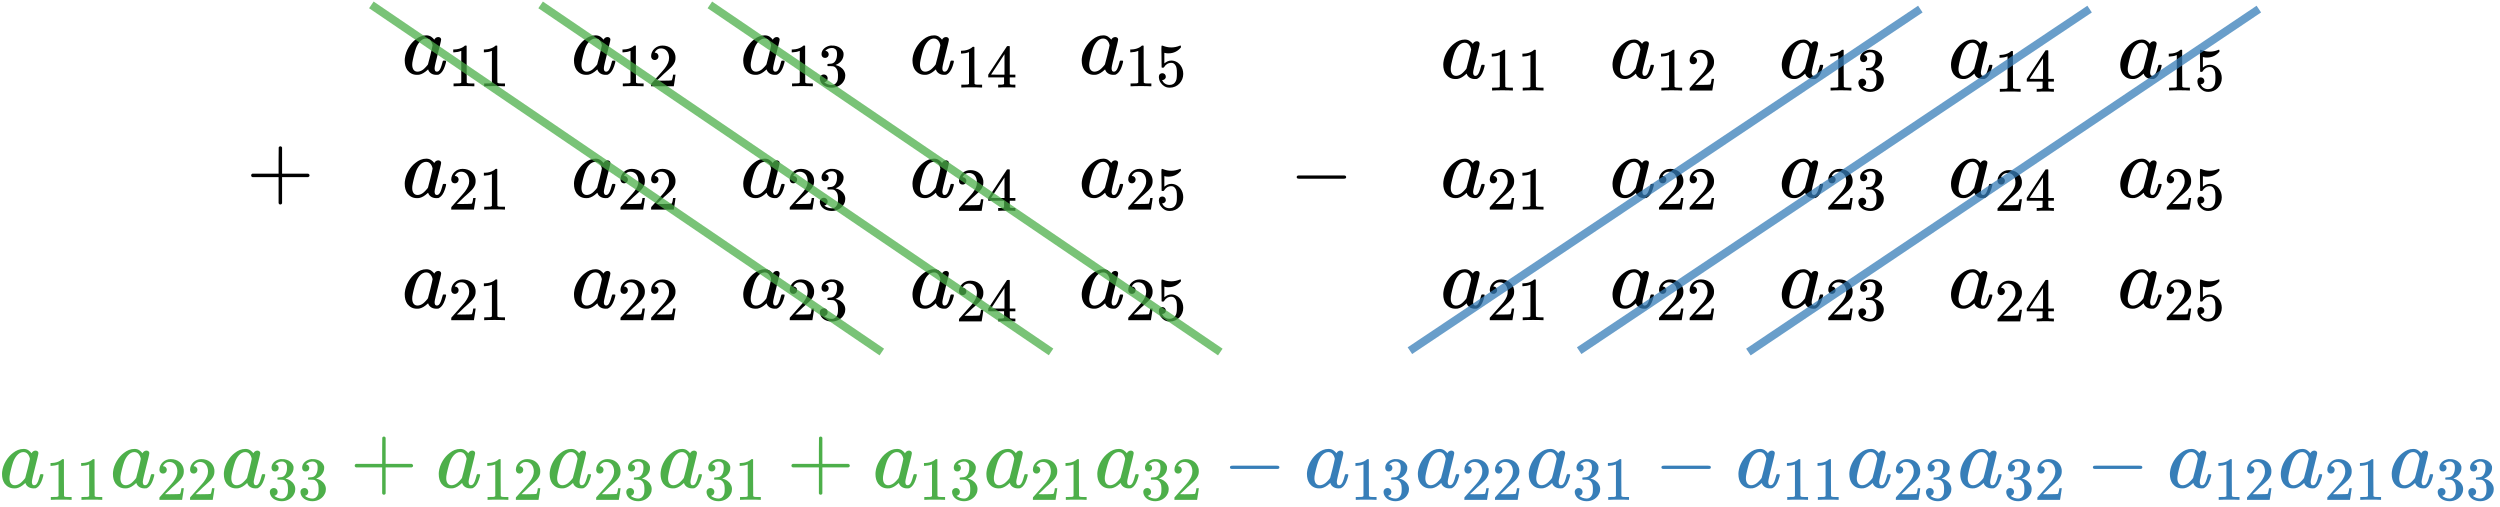
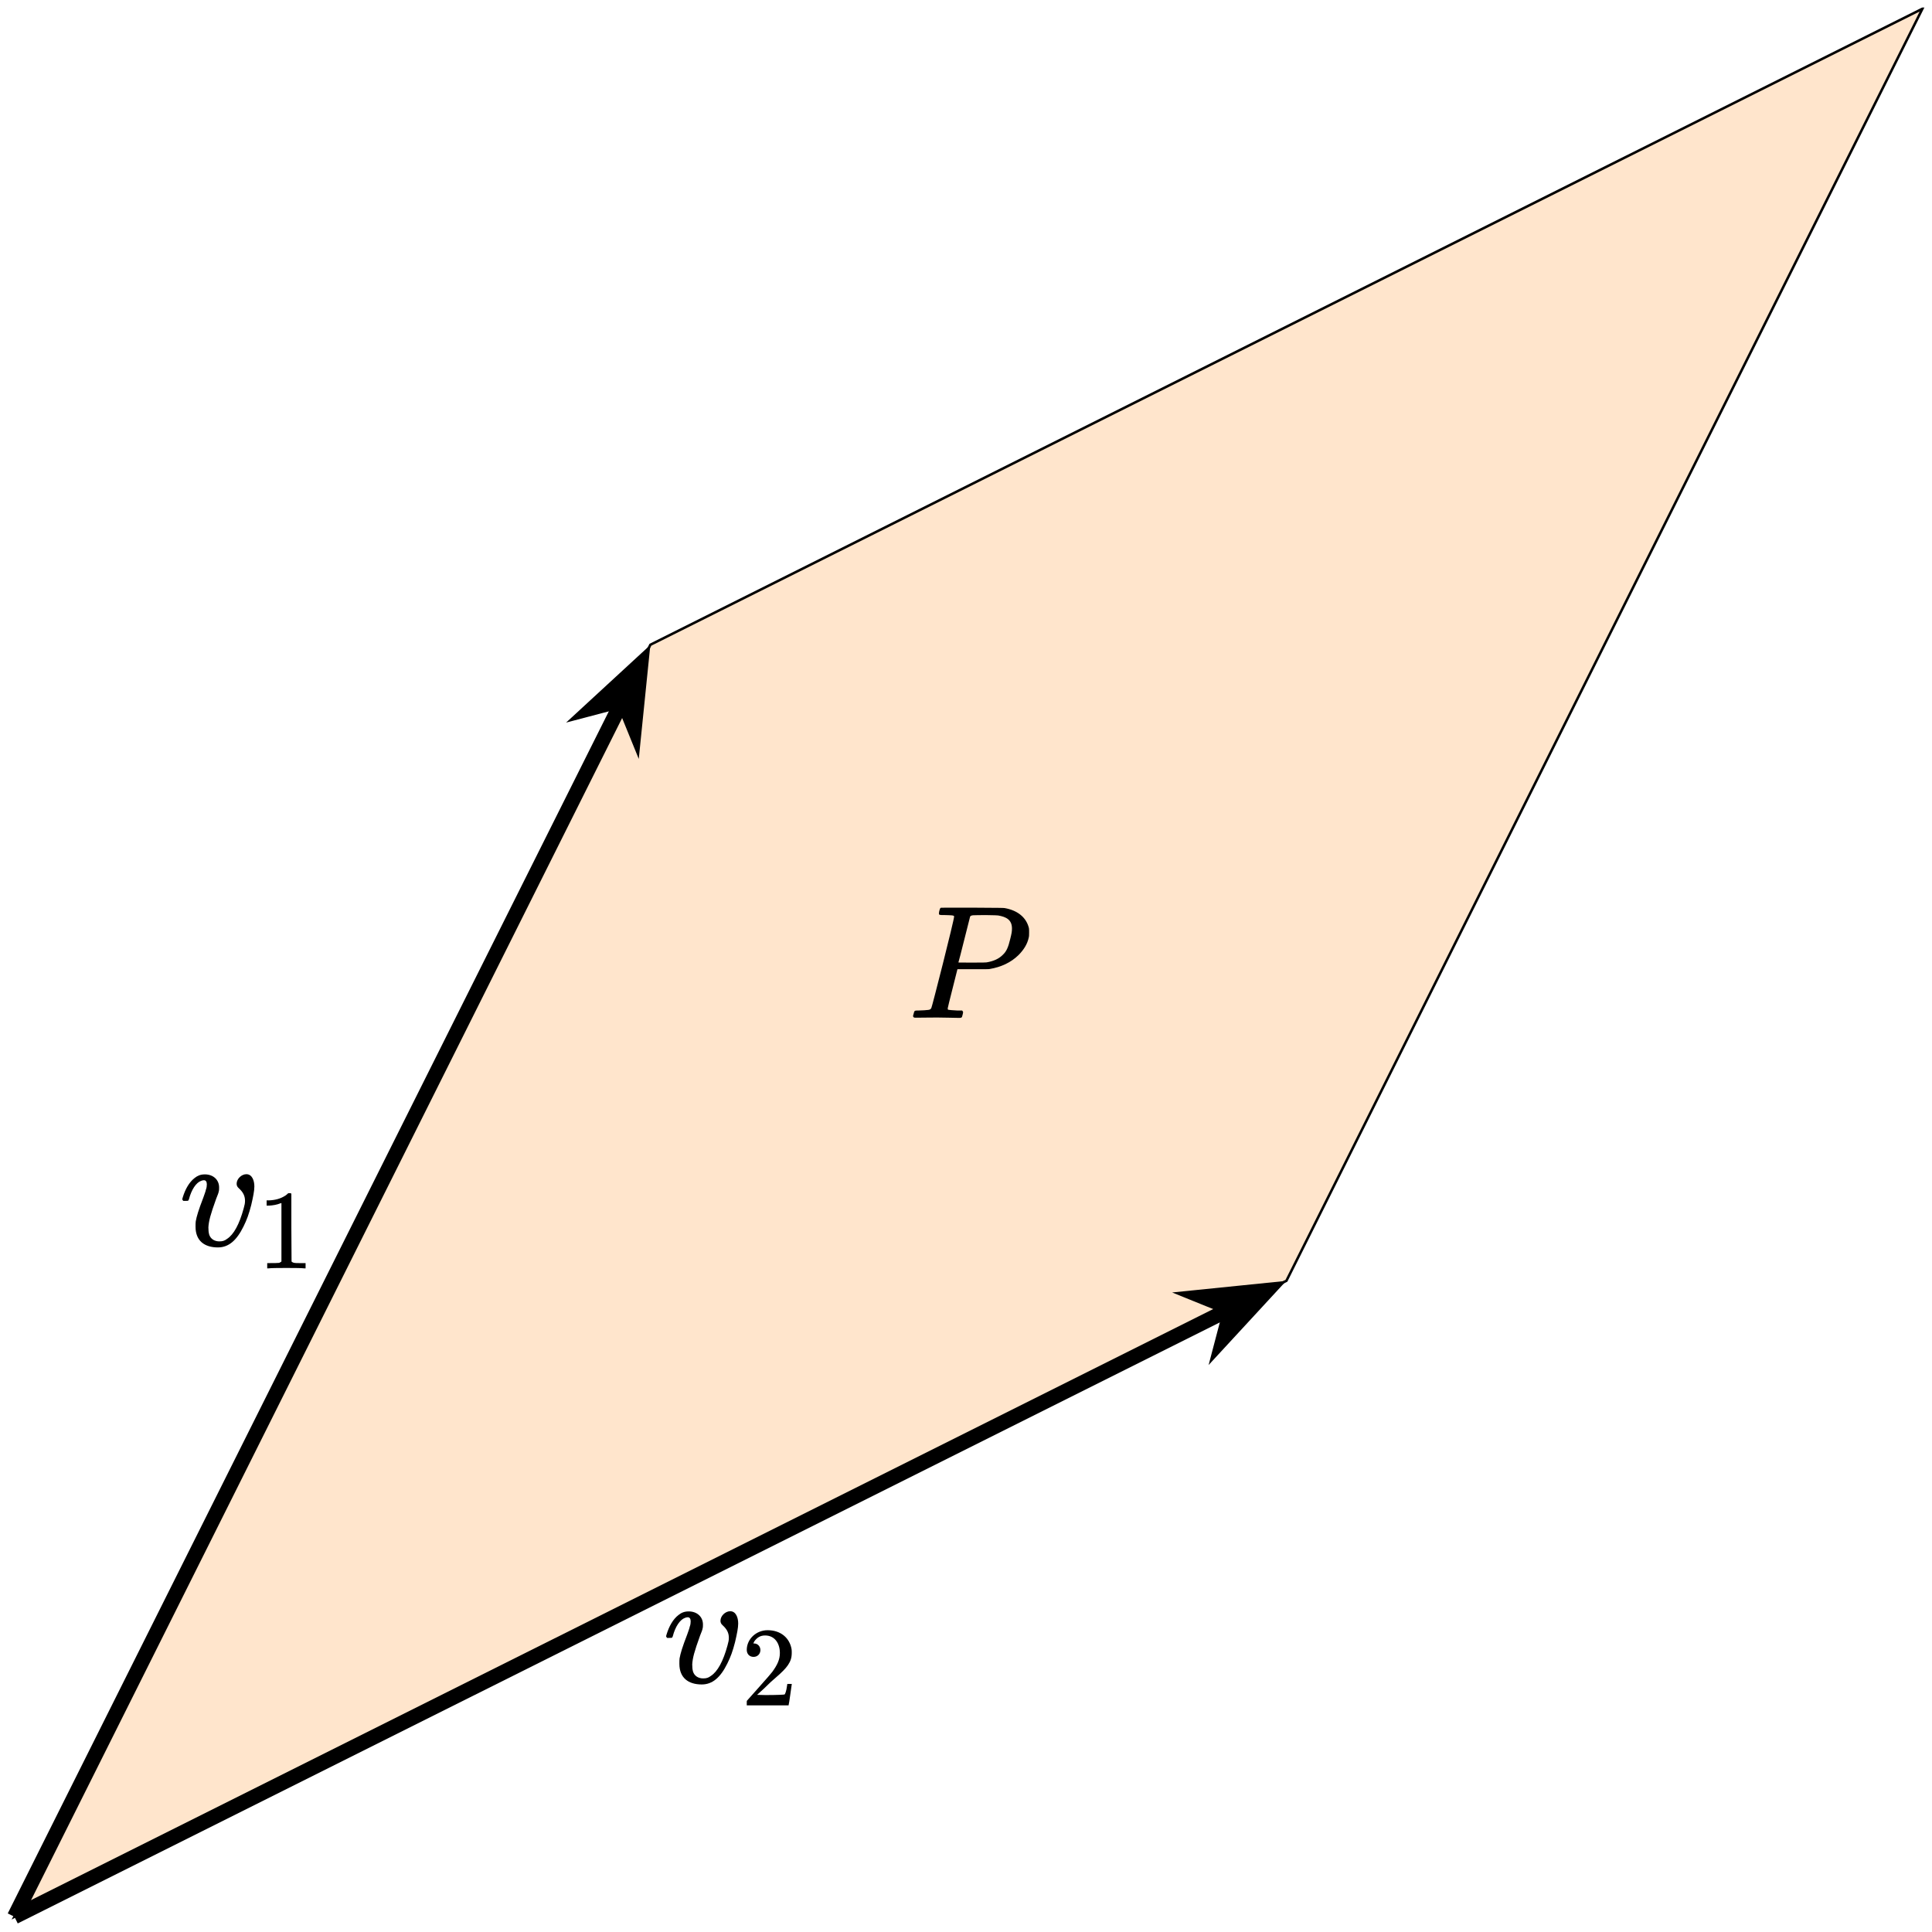
- <svg xmlns="http://www.w3.org/2000/svg" xmlns:xlink="http://www.w3.org/1999/xlink" width="370pt" height="75pt" viewBox="0 0 370 75" version="1.1">
+ <svg xmlns="http://www.w3.org/2000/svg" xmlns:xlink="http://www.w3.org/1999/xlink" width="155pt" height="155pt" viewBox="0 0 155 155" version="1.1">
  <defs>
    <g>
      <symbol overflow="visible" id="glyph0-0">
        <path style="stroke:none;" d="M 0.641 0 L 2.594 0 L 2.594 -6.906 L 0.641 -6.906 Z M 1.297 -0.641 L 1.297 -6.25 L 1.938 -6.25 L 1.938 -0.641 Z M 1.297 -0.641 " />
      </symbol>
      <symbol overflow="visible" id="glyph0-1">
-         <path style="stroke:none;" d="M 6.312 -1.984 L 6.25 -1.984 C 6.062 -1.984 6.078 -1.969 6 -1.703 C 5.812 -1 5.672 -0.641 5.469 -0.453 C 5.375 -0.391 5.312 -0.344 5.203 -0.344 C 4.906 -0.344 4.844 -0.562 4.844 -0.875 C 4.844 -1.328 5.812 -4.75 5.812 -5.109 C 5.812 -5.328 5.594 -5.469 5.391 -5.469 C 5.109 -5.469 4.906 -5.297 4.797 -5.078 C 4.516 -5.422 4.188 -5.719 3.625 -5.719 C 3.016 -5.719 2.5 -5.484 2.047 -5.125 C 1.25 -4.531 0.562 -3.453 0.438 -2.312 C 0.422 -2.234 0.422 -2.141 0.422 -2.031 C 0.422 -1.406 0.547 -0.984 0.812 -0.578 C 1.125 -0.188 1.531 0.125 2.234 0.125 C 2.359 0.125 2.469 0.125 2.547 0.109 C 2.969 0.031 3.375 -0.219 3.781 -0.594 C 3.875 -0.672 3.875 -0.688 3.891 -0.656 C 3.891 -0.641 3.922 -0.562 3.953 -0.5 C 4.141 -0.125 4.547 0.125 5.094 0.125 C 5.281 0.125 5.297 0.125 5.406 0.109 C 5.562 0.031 5.672 -0.031 5.812 -0.172 C 6.094 -0.453 6.328 -0.922 6.516 -1.672 C 6.547 -1.781 6.547 -1.828 6.547 -1.859 C 6.547 -1.984 6.5 -1.984 6.312 -1.984 Z M 1.531 -1.375 C 1.531 -1.484 1.547 -1.578 1.547 -1.672 C 1.609 -2.141 1.891 -3.297 2.078 -3.797 C 2.312 -4.438 2.844 -5.25 3.594 -5.25 C 3.984 -5.25 4.234 -5.031 4.406 -4.688 C 4.453 -4.578 4.547 -4.359 4.547 -4.25 C 4.547 -4.109 3.906 -1.484 3.859 -1.422 C 3.797 -1.297 3.344 -0.797 3.125 -0.641 C 2.844 -0.438 2.562 -0.344 2.312 -0.344 C 1.781 -0.344 1.531 -0.781 1.531 -1.375 Z M 1.531 -1.375 " />
+         <path style="stroke:none;" d="M 3.125 0.141 C 3.984 0.141 4.625 -0.422 5.172 -1.531 C 5.438 -2.062 5.609 -2.531 5.797 -3.266 C 5.953 -3.938 6.047 -4.406 6.047 -4.75 C 6.047 -5.234 5.859 -5.734 5.406 -5.734 C 5.016 -5.734 4.625 -5.359 4.625 -4.969 C 4.625 -4.828 4.672 -4.719 4.797 -4.609 C 5.156 -4.281 5.297 -3.984 5.297 -3.594 C 5.297 -3.406 5.266 -3.266 5.188 -2.984 C 4.844 -1.719 4.391 -0.891 3.859 -0.547 C 3.656 -0.391 3.5 -0.344 3.234 -0.344 C 2.844 -0.344 2.531 -0.547 2.422 -0.891 C 2.375 -1.078 2.359 -1.219 2.359 -1.469 C 2.391 -1.984 2.516 -2.469 2.984 -3.766 C 3.094 -4.031 3.188 -4.281 3.188 -4.344 C 3.219 -4.422 3.219 -4.562 3.219 -4.672 C 3.219 -5.297 2.734 -5.719 2.078 -5.719 C 1.719 -5.719 1.484 -5.609 1.266 -5.438 C 0.812 -5.094 0.5 -4.516 0.312 -3.906 C 0.281 -3.812 0.266 -3.75 0.266 -3.719 C 0.266 -3.672 0.328 -3.625 0.344 -3.594 L 0.531 -3.594 C 0.781 -3.594 0.734 -3.594 0.797 -3.719 C 1 -4.5 1.375 -5.062 1.781 -5.203 C 1.859 -5.234 1.938 -5.25 2 -5.25 C 2.156 -5.25 2.234 -5.125 2.234 -4.922 C 2.234 -4.797 2.219 -4.641 2.156 -4.484 C 2.156 -4.422 2.047 -4.125 1.953 -3.859 C 1.562 -2.844 1.422 -2.375 1.344 -1.953 C 1.328 -1.859 1.328 -1.688 1.328 -1.516 C 1.328 -0.391 2.047 0.141 3.125 0.141 Z M 3.125 0.141 " />
+       </symbol>
+       <symbol overflow="visible" id="glyph0-2">
+         <path style="stroke:none;" d="M 3.719 -8.141 C 3.719 -7.844 1.938 -0.844 1.891 -0.797 C 1.844 -0.703 1.781 -0.656 1.641 -0.641 C 1.5 -0.625 1.156 -0.594 0.875 -0.594 C 0.531 -0.594 0.531 -0.594 0.469 -0.328 C 0.438 -0.219 0.422 -0.172 0.422 -0.141 C 0.422 -0.109 0.438 -0.109 0.453 -0.078 C 0.484 -0.031 0.5 -0.016 0.656 -0.016 C 1.141 -0.016 1.594 -0.031 2.359 -0.031 C 3.141 -0.031 3.609 0 4.125 0 C 4.297 0 4.297 -0.031 4.344 -0.062 C 4.359 -0.109 4.438 -0.375 4.438 -0.453 C 4.438 -0.516 4.375 -0.562 4.359 -0.594 L 3.953 -0.594 C 3.562 -0.609 3.297 -0.641 3.234 -0.656 C 3.219 -0.672 3.203 -0.703 3.203 -0.766 C 3.203 -0.797 3.375 -1.5 3.594 -2.359 L 3.984 -3.906 L 5.203 -3.906 C 6.266 -3.906 6.453 -3.906 6.562 -3.922 C 7.5 -4.078 8.281 -4.453 8.875 -5.031 C 9.328 -5.484 9.594 -5.938 9.703 -6.438 C 9.734 -6.547 9.734 -6.703 9.734 -6.859 C 9.734 -7 9.734 -7.125 9.719 -7.203 C 9.5 -8.109 8.75 -8.641 7.766 -8.812 C 7.609 -8.828 7.578 -8.828 5.141 -8.844 C 2.719 -8.844 2.672 -8.844 2.625 -8.828 C 2.578 -8.781 2.5 -8.516 2.5 -8.391 C 2.5 -8.25 2.531 -8.25 2.984 -8.25 C 3.375 -8.234 3.719 -8.25 3.719 -8.141 Z M 8.359 -7.172 C 8.359 -6.922 8.328 -6.766 8.219 -6.328 C 8.062 -5.672 7.922 -5.344 7.641 -5.078 C 7.328 -4.75 6.891 -4.547 6.312 -4.453 C 6.172 -4.438 6.016 -4.438 5.109 -4.438 C 4.109 -4.438 4.062 -4.438 4.062 -4.453 C 4.094 -4.484 4.938 -7.922 5 -8.125 C 5.031 -8.188 5.109 -8.219 5.234 -8.234 C 5.281 -8.234 5.719 -8.25 6.219 -8.25 C 7 -8.234 7.141 -8.234 7.25 -8.219 C 7.875 -8.109 8.359 -7.891 8.359 -7.172 Z M 8.359 -7.172 " />
      </symbol>
      <symbol overflow="visible" id="glyph1-0">
        <path style="stroke:none;" d="M 0.453 0 L 1.812 0 L 1.812 -4.828 L 0.453 -4.828 Z M 0.906 -0.453 L 0.906 -4.375 L 1.359 -4.375 L 1.359 -0.453 Z M 0.906 -0.453 " />
      </symbol>
      <symbol overflow="visible" id="glyph1-1">
        <path style="stroke:none;" d="M 3.766 0 L 3.875 0 L 3.875 -0.422 L 3.328 -0.422 C 3.062 -0.422 2.875 -0.422 2.75 -0.547 L 2.734 -3.266 L 2.734 -5.984 C 2.688 -6.031 2.703 -6.031 2.578 -6.031 C 2.5 -6.031 2.5 -6.031 2.469 -6.016 C 2.422 -5.969 2.281 -5.844 2.188 -5.797 C 1.859 -5.594 1.438 -5.469 0.922 -5.453 L 0.75 -5.453 L 0.75 -5.031 L 0.922 -5.031 C 1.266 -5.047 1.594 -5.109 1.859 -5.219 C 1.891 -5.234 1.922 -5.234 1.938 -5.234 L 1.938 -0.547 C 1.859 -0.5 1.828 -0.453 1.719 -0.438 C 1.609 -0.422 1.297 -0.422 1.031 -0.422 L 0.797 -0.422 L 0.797 0 L 0.906 0 C 1.062 -0.031 2.047 -0.031 2.328 -0.031 C 2.625 -0.031 3.609 -0.031 3.766 0 Z M 3.766 0 " />
      </symbol>
      <symbol overflow="visible" id="glyph1-2">
        <path style="stroke:none;" d="M 1 -3.891 C 1.328 -3.891 1.547 -4.141 1.547 -4.438 C 1.547 -4.719 1.344 -4.969 1.031 -4.969 C 1 -4.969 0.984 -4.969 0.984 -4.984 C 0.984 -5 1.031 -5.062 1.062 -5.141 C 1.266 -5.422 1.516 -5.609 1.922 -5.609 C 2.703 -5.609 3.109 -4.969 3.109 -4.203 C 3.109 -3.672 2.906 -3.25 2.5 -2.688 C 2.297 -2.438 2.25 -2.375 1.234 -1.234 C 0.828 -0.781 0.484 -0.391 0.469 -0.375 C 0.453 -0.359 0.453 -0.328 0.453 -0.172 L 0.453 0 L 3.812 0 L 3.812 -0.031 C 3.844 -0.078 4.047 -1.625 4.062 -1.688 L 4.062 -1.719 L 3.703 -1.719 L 3.703 -1.688 C 3.641 -1.281 3.625 -1.203 3.578 -1.062 C 3.547 -0.984 3.516 -0.891 3.484 -0.875 C 3.438 -0.859 2.891 -0.828 1.969 -0.828 L 1.281 -0.844 L 1.828 -1.344 C 2.438 -1.938 2.406 -1.906 2.734 -2.188 C 3.328 -2.703 3.562 -2.953 3.75 -3.219 C 3.969 -3.547 4.062 -3.812 4.062 -4.219 C 4.062 -4.328 4.062 -4.438 4.047 -4.516 C 3.891 -5.406 3.188 -6.031 2.125 -6.031 C 1.203 -6.031 0.453 -5.312 0.453 -4.453 C 0.453 -4.141 0.656 -3.891 1 -3.891 Z M 1 -3.891 " />
      </symbol>
-       <symbol overflow="visible" id="glyph1-3">
-         <path style="stroke:none;" d="M 1.156 -4.203 C 1.484 -4.203 1.688 -4.438 1.688 -4.719 C 1.688 -4.969 1.5 -5.219 1.266 -5.234 C 1.219 -5.25 1.203 -5.25 1.203 -5.25 C 1.188 -5.266 1.312 -5.391 1.375 -5.422 C 1.594 -5.578 1.906 -5.672 2.172 -5.672 C 2.359 -5.672 2.469 -5.641 2.594 -5.547 C 2.844 -5.406 2.922 -5.156 2.922 -4.766 C 2.922 -4.062 2.656 -3.438 2.109 -3.359 C 2.047 -3.359 1.609 -3.312 1.578 -3.312 C 1.562 -3.312 1.547 -3.312 1.531 -3.297 C 1.5 -3.266 1.5 -3.266 1.5 -3.156 C 1.5 -3.047 1.5 -3.031 1.516 -3.016 L 1.547 -2.984 L 1.938 -2.984 C 2.344 -2.969 2.344 -2.969 2.484 -2.922 C 2.844 -2.734 3.062 -2.328 3.062 -1.766 L 3.062 -1.594 C 3.062 -1.141 3.031 -0.891 2.906 -0.672 C 2.75 -0.359 2.469 -0.188 2.156 -0.188 C 1.719 -0.188 1.312 -0.359 1.031 -0.594 L 1.094 -0.609 C 1.359 -0.688 1.531 -0.891 1.531 -1.172 C 1.531 -1.5 1.281 -1.75 0.953 -1.75 C 0.641 -1.75 0.375 -1.516 0.375 -1.172 C 0.375 -1.047 0.406 -0.875 0.469 -0.734 C 0.688 -0.172 1.359 0.203 2.156 0.203 C 2.984 0.203 3.688 -0.266 3.969 -0.875 C 4.094 -1.109 4.141 -1.344 4.141 -1.594 C 4.141 -2.109 3.859 -2.562 3.406 -2.859 C 3.016 -3.109 2.703 -3.125 2.703 -3.156 C 2.703 -3.156 2.719 -3.156 2.734 -3.172 C 3.375 -3.406 3.891 -4 3.891 -4.734 C 3.891 -4.828 3.891 -4.906 3.875 -4.969 C 3.766 -5.344 3.516 -5.625 3.125 -5.828 C 2.922 -5.922 2.734 -5.984 2.516 -6.016 C 2.422 -6.031 2.25 -6.031 2.109 -6.031 L 1.969 -6.031 C 1.312 -5.938 0.625 -5.484 0.625 -4.75 C 0.625 -4.438 0.812 -4.203 1.156 -4.203 Z M 1.156 -4.203 " />
-       </symbol>
-       <symbol overflow="visible" id="glyph1-4">
-         <path style="stroke:none;" d="M 4.188 0 L 4.266 0 L 4.266 -0.422 L 4 -0.422 C 3.641 -0.422 3.547 -0.438 3.484 -0.484 C 3.438 -0.547 3.438 -0.531 3.438 -1.031 L 3.438 -1.5 L 4.266 -1.5 L 4.266 -1.906 L 3.438 -1.906 L 3.438 -6.078 L 3.375 -6.141 L 3.219 -6.141 C 3.062 -6.141 3.047 -6.141 3.031 -6.125 C 3.016 -6.109 2.484 -5.312 1.625 -4 L 0.25 -1.906 L 0.25 -1.5 L 2.594 -1.5 L 2.594 -1.047 C 2.594 -0.734 2.594 -0.578 2.594 -0.547 C 2.578 -0.516 2.531 -0.469 2.484 -0.469 C 2.406 -0.438 2.297 -0.422 2 -0.422 L 1.719 -0.422 L 1.719 0 L 1.797 0 C 1.938 -0.031 2.766 -0.031 3.016 -0.031 C 3.25 -0.031 4.062 -0.031 4.188 0 Z M 2.656 -1.906 L 1.656 -1.906 L 0.672 -1.922 L 2.656 -4.938 Z M 2.656 -1.906 " />
-       </symbol>
-       <symbol overflow="visible" id="glyph1-5">
-         <path style="stroke:none;" d="M 0.969 -1.938 C 0.672 -1.938 0.453 -1.75 0.453 -1.391 C 0.453 -1.344 0.469 -1.281 0.469 -1.219 C 0.5 -0.922 0.609 -0.641 0.812 -0.422 C 0.875 -0.328 1.031 -0.172 1.109 -0.125 C 1.375 0.094 1.656 0.203 2.078 0.203 C 3.219 0.203 4.062 -0.734 4.062 -1.828 C 4.062 -2.781 3.484 -3.562 2.688 -3.766 C 2.578 -3.781 2.453 -3.812 2.312 -3.812 C 1.844 -3.812 1.547 -3.609 1.266 -3.391 L 1.266 -4.953 L 1.344 -4.938 C 1.5 -4.891 1.688 -4.875 1.859 -4.875 C 2.734 -4.875 3.312 -5.266 3.719 -5.75 L 3.719 -5.875 C 3.719 -5.984 3.703 -6.031 3.641 -6.031 C 3.609 -6.031 3.578 -6.031 3.531 -6 C 3.141 -5.844 2.719 -5.75 2.297 -5.75 C 1.828 -5.75 1.453 -5.844 1.094 -5.984 C 1 -6.016 0.938 -6.031 0.922 -6.031 C 0.922 -6.031 0.891 -6.031 0.891 -6.016 C 0.844 -6.016 0.828 -5.859 0.828 -5.516 C 0.828 -5.25 0.844 -4.891 0.844 -4.391 C 0.844 -2.984 0.844 -2.844 0.859 -2.812 C 0.875 -2.766 0.906 -2.75 1.031 -2.75 C 1.172 -2.75 1.188 -2.766 1.234 -2.844 C 1.438 -3.203 1.812 -3.469 2.297 -3.469 C 2.594 -3.469 2.734 -3.344 2.875 -3.156 C 3.062 -2.922 3.125 -2.594 3.125 -1.906 C 3.125 -1.344 3.078 -0.984 2.953 -0.75 C 2.781 -0.406 2.5 -0.203 2.031 -0.203 C 1.5 -0.203 1.125 -0.5 0.953 -0.875 L 0.922 -0.922 L 0.984 -0.922 C 1.219 -0.922 1.484 -1.125 1.484 -1.406 C 1.484 -1.719 1.266 -1.938 0.969 -1.938 Z M 0.969 -1.938 " />
-       </symbol>
-       <symbol overflow="visible" id="glyph2-0">
-         <path style="stroke:none;" d="M 0.641 0 L 2.594 0 L 2.594 -6.906 L 0.641 -6.906 Z M 1.297 -0.641 L 1.297 -6.25 L 1.938 -6.25 L 1.938 -0.641 Z M 1.297 -0.641 " />
-       </symbol>
-       <symbol overflow="visible" id="glyph2-1">
-         <path style="stroke:none;" d="M 0.719 -3.234 C 0.719 -3.094 0.797 -3.031 0.906 -2.984 L 4.781 -2.984 L 4.781 0.875 C 4.828 0.984 4.891 1.062 5.031 1.062 C 5.188 1.062 5.25 0.984 5.297 0.875 L 5.297 -2.984 L 9.156 -2.984 C 9.266 -3.031 9.359 -3.094 9.359 -3.234 C 9.359 -3.375 9.266 -3.453 9.156 -3.5 L 5.297 -3.5 L 5.297 -7.359 C 5.25 -7.469 5.172 -7.547 5.031 -7.547 C 4.906 -7.547 4.844 -7.453 4.797 -7.391 L 4.781 -5.438 L 4.781 -3.5 L 0.906 -3.5 C 0.797 -3.453 0.719 -3.375 0.719 -3.234 Z M 0.719 -3.234 " />
-       </symbol>
-       <symbol overflow="visible" id="glyph3-0">
-         <path style="stroke:none;" d="" />
-       </symbol>
-       <symbol overflow="visible" id="glyph3-1">
-         <path style="stroke:none;" d="M 7.875 -2.75 C 8.078 -2.75 8.297 -2.75 8.297 -2.984 C 8.297 -3.234 8.078 -3.234 7.875 -3.234 L 1.406 -3.234 C 1.203 -3.234 0.984 -3.234 0.984 -2.984 C 0.984 -2.75 1.203 -2.75 1.406 -2.75 Z M 7.875 -2.75 " />
-       </symbol>
    </g>
+     <clipPath id="clip1">
+       <path d="M 1 0.605 L 155 0.605 L 155 154 L 1 154 Z M 1 0.605 " />
+     </clipPath>
+     <clipPath id="clip2">
+       <path d="M 0 0.605 L 155 0.605 L 155 155 L 0 155 Z M 0 0.605 " />
+     </clipPath>
  </defs>
  <g id="surface1">
+     <g clip-path="url(#clip1)" clip-rule="nonzero">
+       <path style=" stroke:none;fill-rule:nonzero;fill:rgb(100%,49.799%,0%);fill-opacity:0.2;" d="M 1.156 153.777 L 52.18 51.727 L 154.23 0.703 L 103.207 102.754 Z M 1.156 153.777 " />
+     </g>
+     <g clip-path="url(#clip2)" clip-rule="nonzero">
+       <path style="fill:none;stroke-width:0.199;stroke-linecap:butt;stroke-linejoin:miter;stroke:rgb(0%,0%,0%);stroke-opacity:1;stroke-miterlimit:10;" d="M -0.001 -0 L 51.023 102.05 L 153.073 153.074 L 102.05 51.023 Z M -0.001 -0 " transform="matrix(1,0,0,-1,1.157,153.777)" />
+     </g>
+     <path style="fill:none;stroke-width:1.196;stroke-linecap:butt;stroke-linejoin:miter;stroke:rgb(0%,0%,0%);stroke-opacity:1;stroke-miterlimit:10;" d="M -0.001 -0 L 48.679 97.355 " transform="matrix(1,0,0,-1,1.157,153.777)" />
+     <path style="fill-rule:nonzero;fill:rgb(0%,0%,0%);fill-opacity:1;stroke-width:1.196;stroke-linecap:butt;stroke-linejoin:miter;stroke:rgb(0%,0%,0%);stroke-opacity:1;stroke-miterlimit:10;" d="M 6.803 -0.001 L 1.931 1.847 L 3.554 -0.001 L 1.931 -1.848 Z M 6.803 -0.001 " transform="matrix(0.44722,-0.89442,-0.89442,-0.44722,48.37815,59.33454)" />
    <g style="fill:rgb(0%,0%,0%);fill-opacity:1;">
-       <use xlink:href="#glyph0-1" x="59.478" y="10.951" />
+       <use xlink:href="#glyph0-1" x="14.36" y="99.937" />
    </g>
    <g style="fill:rgb(0%,0%,0%);fill-opacity:1;">
-       <use xlink:href="#glyph1-1" x="66.33" y="12.772" />
-       <use xlink:href="#glyph1-1" x="70.863" y="12.772" />
+       <use xlink:href="#glyph1-1" x="20.641" y="101.757" />
+     </g>
+     <path style="fill:none;stroke-width:1.196;stroke-linecap:butt;stroke-linejoin:miter;stroke:rgb(0%,0%,0%);stroke-opacity:1;stroke-miterlimit:10;" d="M -0.001 -0 L 97.355 48.675 " transform="matrix(1,0,0,-1,1.157,153.777)" />
+     <path style="fill-rule:nonzero;fill:rgb(0%,0%,0%);fill-opacity:1;stroke-width:1.196;stroke-linecap:butt;stroke-linejoin:miter;stroke:rgb(0%,0%,0%);stroke-opacity:1;stroke-miterlimit:10;" d="M 6.801 -0.002 L 1.929 1.845 L 3.554 0.002 L 1.931 -1.846 Z M 6.801 -0.002 " transform="matrix(0.89442,-0.44722,-0.44722,-0.89442,95.59946,106.5559)" />
+     <g style="fill:rgb(0%,0%,0%);fill-opacity:1;">
+       <use xlink:href="#glyph0-1" x="53.177" y="134.999" />
    </g>
    <g style="fill:rgb(0%,0%,0%);fill-opacity:1;">
-       <use xlink:href="#glyph0-1" x="84.527" y="10.951" />
+       <use xlink:href="#glyph1-2" x="59.458" y="136.819" />
    </g>
    <g style="fill:rgb(0%,0%,0%);fill-opacity:1;">
-       <use xlink:href="#glyph1-1" x="91.378" y="12.772" />
-       <use xlink:href="#glyph1-2" x="95.911" y="12.772" />
-     </g>
-     <g style="fill:rgb(0%,0%,0%);fill-opacity:1;">
-       <use xlink:href="#glyph0-1" x="109.576" y="10.951" />
-     </g>
-     <g style="fill:rgb(0%,0%,0%);fill-opacity:1;">
-       <use xlink:href="#glyph1-1" x="116.427" y="12.772" />
-       <use xlink:href="#glyph1-3" x="120.96" y="12.772" />
-     </g>
-     <g style="fill:rgb(0%,0%,0%);fill-opacity:1;">
-       <use xlink:href="#glyph0-1" x="134.625" y="10.951" />
-     </g>
-     <g style="fill:rgb(0%,0%,0%);fill-opacity:1;">
-       <use xlink:href="#glyph1-1" x="141.476" y="12.957" />
-       <use xlink:href="#glyph1-4" x="146.009" y="12.957" />
-     </g>
-     <g style="fill:rgb(0%,0%,0%);fill-opacity:1;">
-       <use xlink:href="#glyph0-1" x="159.673" y="10.951" />
-     </g>
-     <g style="fill:rgb(0%,0%,0%);fill-opacity:1;">
-       <use xlink:href="#glyph1-1" x="166.525" y="12.772" />
-       <use xlink:href="#glyph1-5" x="171.058" y="12.772" />
-     </g>
-     <g style="fill:rgb(0%,0%,0%);fill-opacity:1;">
-       <use xlink:href="#glyph2-1" x="36.451" y="29.2" />
-     </g>
-     <g style="fill:rgb(0%,0%,0%);fill-opacity:1;">
-       <use xlink:href="#glyph0-1" x="59.478" y="29.2" />
-     </g>
-     <g style="fill:rgb(0%,0%,0%);fill-opacity:1;">
-       <use xlink:href="#glyph1-2" x="66.33" y="31.021" />
-       <use xlink:href="#glyph1-1" x="70.863" y="31.021" />
-     </g>
-     <g style="fill:rgb(0%,0%,0%);fill-opacity:1;">
-       <use xlink:href="#glyph0-1" x="84.527" y="29.2" />
-     </g>
-     <g style="fill:rgb(0%,0%,0%);fill-opacity:1;">
-       <use xlink:href="#glyph1-2" x="91.378" y="31.021" />
-       <use xlink:href="#glyph1-2" x="95.911" y="31.021" />
-     </g>
-     <g style="fill:rgb(0%,0%,0%);fill-opacity:1;">
-       <use xlink:href="#glyph0-1" x="109.576" y="29.2" />
-     </g>
-     <g style="fill:rgb(0%,0%,0%);fill-opacity:1;">
-       <use xlink:href="#glyph1-2" x="116.427" y="31.021" />
-       <use xlink:href="#glyph1-3" x="120.96" y="31.021" />
-     </g>
-     <g style="fill:rgb(0%,0%,0%);fill-opacity:1;">
-       <use xlink:href="#glyph0-1" x="134.625" y="29.2" />
-     </g>
-     <g style="fill:rgb(0%,0%,0%);fill-opacity:1;">
-       <use xlink:href="#glyph1-2" x="141.476" y="31.206" />
-       <use xlink:href="#glyph1-4" x="146.009" y="31.206" />
-     </g>
-     <g style="fill:rgb(0%,0%,0%);fill-opacity:1;">
-       <use xlink:href="#glyph0-1" x="159.673" y="29.2" />
-     </g>
-     <g style="fill:rgb(0%,0%,0%);fill-opacity:1;">
-       <use xlink:href="#glyph1-2" x="166.525" y="31.021" />
-       <use xlink:href="#glyph1-5" x="171.058" y="31.021" />
-     </g>
-     <g style="fill:rgb(0%,0%,0%);fill-opacity:1;">
-       <use xlink:href="#glyph0-1" x="59.478" y="45.565" />
-     </g>
-     <g style="fill:rgb(0%,0%,0%);fill-opacity:1;">
-       <use xlink:href="#glyph1-2" x="66.33" y="47.385" />
-       <use xlink:href="#glyph1-1" x="70.863" y="47.385" />
-     </g>
-     <g style="fill:rgb(0%,0%,0%);fill-opacity:1;">
-       <use xlink:href="#glyph0-1" x="84.527" y="45.565" />
-     </g>
-     <g style="fill:rgb(0%,0%,0%);fill-opacity:1;">
-       <use xlink:href="#glyph1-2" x="91.378" y="47.385" />
-       <use xlink:href="#glyph1-2" x="95.911" y="47.385" />
-     </g>
-     <g style="fill:rgb(0%,0%,0%);fill-opacity:1;">
-       <use xlink:href="#glyph0-1" x="109.576" y="45.565" />
-     </g>
-     <g style="fill:rgb(0%,0%,0%);fill-opacity:1;">
-       <use xlink:href="#glyph1-2" x="116.427" y="47.385" />
-       <use xlink:href="#glyph1-3" x="120.96" y="47.385" />
-     </g>
-     <g style="fill:rgb(0%,0%,0%);fill-opacity:1;">
-       <use xlink:href="#glyph0-1" x="134.625" y="45.565" />
-     </g>
-     <g style="fill:rgb(0%,0%,0%);fill-opacity:1;">
-       <use xlink:href="#glyph1-2" x="141.476" y="47.571" />
-       <use xlink:href="#glyph1-4" x="146.009" y="47.571" />
-     </g>
-     <g style="fill:rgb(0%,0%,0%);fill-opacity:1;">
-       <use xlink:href="#glyph0-1" x="159.673" y="45.565" />
-     </g>
-     <g style="fill:rgb(0%,0%,0%);fill-opacity:1;">
-       <use xlink:href="#glyph1-2" x="166.525" y="47.385" />
-       <use xlink:href="#glyph1-5" x="171.058" y="47.385" />
-     </g>
-     <g style="fill:rgb(0%,0%,0%);fill-opacity:1;">
-       <use xlink:href="#glyph0-1" x="213.181" y="11.573" />
-     </g>
-     <g style="fill:rgb(0%,0%,0%);fill-opacity:1;">
-       <use xlink:href="#glyph1-1" x="220.032" y="13.394" />
-       <use xlink:href="#glyph1-1" x="224.565" y="13.394" />
-     </g>
-     <g style="fill:rgb(0%,0%,0%);fill-opacity:1;">
-       <use xlink:href="#glyph0-1" x="238.23" y="11.573" />
-     </g>
-     <g style="fill:rgb(0%,0%,0%);fill-opacity:1;">
-       <use xlink:href="#glyph1-1" x="245.081" y="13.394" />
-       <use xlink:href="#glyph1-2" x="249.614" y="13.394" />
-     </g>
-     <g style="fill:rgb(0%,0%,0%);fill-opacity:1;">
-       <use xlink:href="#glyph0-1" x="263.279" y="11.573" />
-     </g>
-     <g style="fill:rgb(0%,0%,0%);fill-opacity:1;">
-       <use xlink:href="#glyph1-1" x="270.13" y="13.394" />
-       <use xlink:href="#glyph1-3" x="274.663" y="13.394" />
-     </g>
-     <g style="fill:rgb(0%,0%,0%);fill-opacity:1;">
-       <use xlink:href="#glyph0-1" x="288.327" y="11.573" />
-     </g>
-     <g style="fill:rgb(0%,0%,0%);fill-opacity:1;">
-       <use xlink:href="#glyph1-1" x="295.179" y="13.579" />
-       <use xlink:href="#glyph1-4" x="299.712" y="13.579" />
-     </g>
-     <g style="fill:rgb(0%,0%,0%);fill-opacity:1;">
-       <use xlink:href="#glyph0-1" x="313.376" y="11.573" />
-     </g>
-     <g style="fill:rgb(0%,0%,0%);fill-opacity:1;">
-       <use xlink:href="#glyph1-1" x="320.227" y="13.394" />
-       <use xlink:href="#glyph1-5" x="324.76" y="13.394" />
-     </g>
-     <g style="fill:rgb(0%,0%,0%);fill-opacity:1;">
-       <use xlink:href="#glyph3-1" x="190.931" y="29.2" />
-     </g>
-     <g style="fill:rgb(0%,0%,0%);fill-opacity:1;">
-       <use xlink:href="#glyph0-1" x="213.181" y="29.2" />
-     </g>
-     <g style="fill:rgb(0%,0%,0%);fill-opacity:1;">
-       <use xlink:href="#glyph1-2" x="220.032" y="31.021" />
-       <use xlink:href="#glyph1-1" x="224.565" y="31.021" />
-     </g>
-     <g style="fill:rgb(0%,0%,0%);fill-opacity:1;">
-       <use xlink:href="#glyph0-1" x="238.23" y="29.2" />
-     </g>
-     <g style="fill:rgb(0%,0%,0%);fill-opacity:1;">
-       <use xlink:href="#glyph1-2" x="245.081" y="31.021" />
-       <use xlink:href="#glyph1-2" x="249.614" y="31.021" />
-     </g>
-     <g style="fill:rgb(0%,0%,0%);fill-opacity:1;">
-       <use xlink:href="#glyph0-1" x="263.279" y="29.2" />
-     </g>
-     <g style="fill:rgb(0%,0%,0%);fill-opacity:1;">
-       <use xlink:href="#glyph1-2" x="270.13" y="31.021" />
-       <use xlink:href="#glyph1-3" x="274.663" y="31.021" />
-     </g>
-     <g style="fill:rgb(0%,0%,0%);fill-opacity:1;">
-       <use xlink:href="#glyph0-1" x="288.327" y="29.2" />
-     </g>
-     <g style="fill:rgb(0%,0%,0%);fill-opacity:1;">
-       <use xlink:href="#glyph1-2" x="295.179" y="31.206" />
-       <use xlink:href="#glyph1-4" x="299.712" y="31.206" />
-     </g>
-     <g style="fill:rgb(0%,0%,0%);fill-opacity:1;">
-       <use xlink:href="#glyph0-1" x="313.376" y="29.2" />
-     </g>
-     <g style="fill:rgb(0%,0%,0%);fill-opacity:1;">
-       <use xlink:href="#glyph1-2" x="320.227" y="31.021" />
-       <use xlink:href="#glyph1-5" x="324.76" y="31.021" />
-     </g>
-     <g style="fill:rgb(0%,0%,0%);fill-opacity:1;">
-       <use xlink:href="#glyph0-1" x="213.181" y="45.565" />
-     </g>
-     <g style="fill:rgb(0%,0%,0%);fill-opacity:1;">
-       <use xlink:href="#glyph1-2" x="220.032" y="47.385" />
-       <use xlink:href="#glyph1-1" x="224.565" y="47.385" />
-     </g>
-     <g style="fill:rgb(0%,0%,0%);fill-opacity:1;">
-       <use xlink:href="#glyph0-1" x="238.23" y="45.565" />
-     </g>
-     <g style="fill:rgb(0%,0%,0%);fill-opacity:1;">
-       <use xlink:href="#glyph1-2" x="245.081" y="47.385" />
-       <use xlink:href="#glyph1-2" x="249.614" y="47.385" />
-     </g>
-     <g style="fill:rgb(0%,0%,0%);fill-opacity:1;">
-       <use xlink:href="#glyph0-1" x="263.279" y="45.565" />
-     </g>
-     <g style="fill:rgb(0%,0%,0%);fill-opacity:1;">
-       <use xlink:href="#glyph1-2" x="270.13" y="47.385" />
-       <use xlink:href="#glyph1-3" x="274.663" y="47.385" />
-     </g>
-     <g style="fill:rgb(0%,0%,0%);fill-opacity:1;">
-       <use xlink:href="#glyph0-1" x="288.327" y="45.565" />
-     </g>
-     <g style="fill:rgb(0%,0%,0%);fill-opacity:1;">
-       <use xlink:href="#glyph1-2" x="295.179" y="47.571" />
-       <use xlink:href="#glyph1-4" x="299.712" y="47.571" />
-     </g>
-     <g style="fill:rgb(0%,0%,0%);fill-opacity:1;">
-       <use xlink:href="#glyph0-1" x="313.376" y="45.565" />
-     </g>
-     <g style="fill:rgb(0%,0%,0%);fill-opacity:1;">
-       <use xlink:href="#glyph1-2" x="320.227" y="47.385" />
-       <use xlink:href="#glyph1-5" x="324.76" y="47.385" />
-     </g>
-     <path style="fill:none;stroke-width:1.196;stroke-linecap:butt;stroke-linejoin:miter;stroke:rgb(30.199%,68.629%,29.019%);stroke-opacity:0.75;stroke-miterlimit:10;" d="M -129.96 55.694 L -54.413 4.315 " transform="matrix(1,0,0,-1,184.921,56.417)" />
-     <path style="fill:none;stroke-width:1.196;stroke-linecap:butt;stroke-linejoin:miter;stroke:rgb(30.199%,68.629%,29.019%);stroke-opacity:0.75;stroke-miterlimit:10;" d="M -104.913 55.694 L -29.366 4.331 " transform="matrix(1,0,0,-1,184.921,56.417)" />
-     <path style="fill:none;stroke-width:1.196;stroke-linecap:butt;stroke-linejoin:miter;stroke:rgb(30.199%,68.629%,29.019%);stroke-opacity:0.75;stroke-miterlimit:10;" d="M -79.862 55.694 L -4.316 4.315 " transform="matrix(1,0,0,-1,184.921,56.417)" />
-     <path style="fill:none;stroke-width:1.196;stroke-linecap:butt;stroke-linejoin:miter;stroke:rgb(21.57%,49.409%,72.159%);stroke-opacity:0.75;stroke-miterlimit:10;" d="M 99.29 55.073 L 23.743 4.515 " transform="matrix(1,0,0,-1,184.921,56.417)" />
-     <path style="fill:none;stroke-width:1.196;stroke-linecap:butt;stroke-linejoin:miter;stroke:rgb(21.57%,49.409%,72.159%);stroke-opacity:0.75;stroke-miterlimit:10;" d="M 124.341 55.073 L 48.794 4.515 " transform="matrix(1,0,0,-1,184.921,56.417)" />
-     <path style="fill:none;stroke-width:1.196;stroke-linecap:butt;stroke-linejoin:miter;stroke:rgb(21.57%,49.409%,72.159%);stroke-opacity:0.75;stroke-miterlimit:10;" d="M 149.388 55.073 L 73.841 4.315 " transform="matrix(1,0,0,-1,184.921,56.417)" />
-     <g style="fill:rgb(30.199%,68.629%,29.019%);fill-opacity:1;">
-       <use xlink:href="#glyph0-1" x="-0.124" y="72.157" />
-     </g>
-     <g style="fill:rgb(30.199%,68.629%,29.019%);fill-opacity:1;">
-       <use xlink:href="#glyph1-1" x="6.727" y="73.977" />
-       <use xlink:href="#glyph1-1" x="11.26" y="73.977" />
-     </g>
-     <g style="fill:rgb(30.199%,68.629%,29.019%);fill-opacity:1;">
-       <use xlink:href="#glyph0-1" x="16.291" y="72.157" />
-     </g>
-     <g style="fill:rgb(30.199%,68.629%,29.019%);fill-opacity:1;">
-       <use xlink:href="#glyph1-2" x="23.142" y="73.977" />
-       <use xlink:href="#glyph1-2" x="27.675" y="73.977" />
-     </g>
-     <g style="fill:rgb(30.199%,68.629%,29.019%);fill-opacity:1;">
-       <use xlink:href="#glyph0-1" x="32.706" y="72.157" />
-     </g>
-     <g style="fill:rgb(30.199%,68.629%,29.019%);fill-opacity:1;">
-       <use xlink:href="#glyph1-3" x="39.558" y="73.977" />
-       <use xlink:href="#glyph1-3" x="44.091" y="73.977" />
-     </g>
-     <g style="fill:rgb(30.199%,68.629%,29.019%);fill-opacity:1;">
-       <use xlink:href="#glyph2-1" x="51.778" y="72.157" />
-     </g>
-     <g style="fill:rgb(30.199%,68.629%,29.019%);fill-opacity:1;">
-       <use xlink:href="#glyph0-1" x="64.511" y="72.157" />
-     </g>
-     <g style="fill:rgb(30.199%,68.629%,29.019%);fill-opacity:1;">
-       <use xlink:href="#glyph1-1" x="71.363" y="73.977" />
-       <use xlink:href="#glyph1-2" x="75.896" y="73.977" />
-     </g>
-     <g style="fill:rgb(30.199%,68.629%,29.019%);fill-opacity:1;">
-       <use xlink:href="#glyph0-1" x="80.927" y="72.157" />
-     </g>
-     <g style="fill:rgb(30.199%,68.629%,29.019%);fill-opacity:1;">
-       <use xlink:href="#glyph1-2" x="87.778" y="73.977" />
-       <use xlink:href="#glyph1-3" x="92.311" y="73.977" />
-     </g>
-     <g style="fill:rgb(30.199%,68.629%,29.019%);fill-opacity:1;">
-       <use xlink:href="#glyph0-1" x="97.342" y="72.157" />
-     </g>
-     <g style="fill:rgb(30.199%,68.629%,29.019%);fill-opacity:1;">
-       <use xlink:href="#glyph1-3" x="104.193" y="73.977" />
-       <use xlink:href="#glyph1-1" x="108.726" y="73.977" />
-     </g>
-     <g style="fill:rgb(30.199%,68.629%,29.019%);fill-opacity:1;">
-       <use xlink:href="#glyph2-1" x="116.414" y="72.157" />
-     </g>
-     <g style="fill:rgb(30.199%,68.629%,29.019%);fill-opacity:1;">
-       <use xlink:href="#glyph0-1" x="129.147" y="72.157" />
-     </g>
-     <g style="fill:rgb(30.199%,68.629%,29.019%);fill-opacity:1;">
-       <use xlink:href="#glyph1-1" x="135.998" y="73.977" />
-       <use xlink:href="#glyph1-3" x="140.531" y="73.977" />
-     </g>
-     <g style="fill:rgb(30.199%,68.629%,29.019%);fill-opacity:1;">
-       <use xlink:href="#glyph0-1" x="145.562" y="72.157" />
-     </g>
-     <g style="fill:rgb(30.199%,68.629%,29.019%);fill-opacity:1;">
-       <use xlink:href="#glyph1-2" x="152.414" y="73.977" />
-       <use xlink:href="#glyph1-1" x="156.947" y="73.977" />
-     </g>
-     <g style="fill:rgb(30.199%,68.629%,29.019%);fill-opacity:1;">
-       <use xlink:href="#glyph0-1" x="161.978" y="72.157" />
-     </g>
-     <g style="fill:rgb(30.199%,68.629%,29.019%);fill-opacity:1;">
-       <use xlink:href="#glyph1-3" x="168.829" y="73.977" />
-       <use xlink:href="#glyph1-2" x="173.362" y="73.977" />
-     </g>
-     <g style="fill:rgb(21.57%,49.409%,72.159%);fill-opacity:1;">
-       <use xlink:href="#glyph3-1" x="181.05" y="72.157" />
-     </g>
-     <g style="fill:rgb(21.57%,49.409%,72.159%);fill-opacity:1;">
-       <use xlink:href="#glyph0-1" x="193.005" y="72.157" />
-     </g>
-     <g style="fill:rgb(21.57%,49.409%,72.159%);fill-opacity:1;">
-       <use xlink:href="#glyph1-1" x="199.856" y="73.977" />
-       <use xlink:href="#glyph1-3" x="204.389" y="73.977" />
-     </g>
-     <g style="fill:rgb(21.57%,49.409%,72.159%);fill-opacity:1;">
-       <use xlink:href="#glyph0-1" x="209.42" y="72.157" />
-     </g>
-     <g style="fill:rgb(21.57%,49.409%,72.159%);fill-opacity:1;">
-       <use xlink:href="#glyph1-2" x="216.272" y="73.977" />
-       <use xlink:href="#glyph1-2" x="220.805" y="73.977" />
-     </g>
-     <g style="fill:rgb(21.57%,49.409%,72.159%);fill-opacity:1;">
-       <use xlink:href="#glyph0-1" x="225.836" y="72.157" />
-     </g>
-     <g style="fill:rgb(21.57%,49.409%,72.159%);fill-opacity:1;">
-       <use xlink:href="#glyph1-3" x="232.687" y="73.977" />
-       <use xlink:href="#glyph1-1" x="237.22" y="73.977" />
-     </g>
-     <g style="fill:rgb(21.57%,49.409%,72.159%);fill-opacity:1;">
-       <use xlink:href="#glyph3-1" x="244.908" y="72.157" />
-     </g>
-     <g style="fill:rgb(21.57%,49.409%,72.159%);fill-opacity:1;">
-       <use xlink:href="#glyph0-1" x="256.863" y="72.157" />
-     </g>
-     <g style="fill:rgb(21.57%,49.409%,72.159%);fill-opacity:1;">
-       <use xlink:href="#glyph1-1" x="263.714" y="73.977" />
-       <use xlink:href="#glyph1-1" x="268.247" y="73.977" />
-     </g>
-     <g style="fill:rgb(21.57%,49.409%,72.159%);fill-opacity:1;">
-       <use xlink:href="#glyph0-1" x="273.278" y="72.157" />
-     </g>
-     <g style="fill:rgb(21.57%,49.409%,72.159%);fill-opacity:1;">
-       <use xlink:href="#glyph1-2" x="280.13" y="73.977" />
-       <use xlink:href="#glyph1-3" x="284.663" y="73.977" />
-     </g>
-     <g style="fill:rgb(21.57%,49.409%,72.159%);fill-opacity:1;">
-       <use xlink:href="#glyph0-1" x="289.694" y="72.157" />
-     </g>
-     <g style="fill:rgb(21.57%,49.409%,72.159%);fill-opacity:1;">
-       <use xlink:href="#glyph1-3" x="296.545" y="73.977" />
-       <use xlink:href="#glyph1-2" x="301.078" y="73.977" />
-     </g>
-     <g style="fill:rgb(21.57%,49.409%,72.159%);fill-opacity:1;">
-       <use xlink:href="#glyph3-1" x="308.766" y="72.157" />
-     </g>
-     <g style="fill:rgb(21.57%,49.409%,72.159%);fill-opacity:1;">
-       <use xlink:href="#glyph0-1" x="320.721" y="72.157" />
-     </g>
-     <g style="fill:rgb(21.57%,49.409%,72.159%);fill-opacity:1;">
-       <use xlink:href="#glyph1-1" x="327.572" y="73.977" />
-       <use xlink:href="#glyph1-2" x="332.105" y="73.977" />
-     </g>
-     <g style="fill:rgb(21.57%,49.409%,72.159%);fill-opacity:1;">
-       <use xlink:href="#glyph0-1" x="337.136" y="72.157" />
-     </g>
-     <g style="fill:rgb(21.57%,49.409%,72.159%);fill-opacity:1;">
-       <use xlink:href="#glyph1-2" x="343.988" y="73.977" />
-       <use xlink:href="#glyph1-1" x="348.521" y="73.977" />
-     </g>
-     <g style="fill:rgb(21.57%,49.409%,72.159%);fill-opacity:1;">
-       <use xlink:href="#glyph0-1" x="353.552" y="72.157" />
-     </g>
-     <g style="fill:rgb(21.57%,49.409%,72.159%);fill-opacity:1;">
-       <use xlink:href="#glyph1-3" x="360.403" y="73.977" />
-       <use xlink:href="#glyph1-3" x="364.936" y="73.977" />
+       <use xlink:href="#glyph0-2" x="72.829" y="81.664" />
    </g>
  </g>
</svg>
